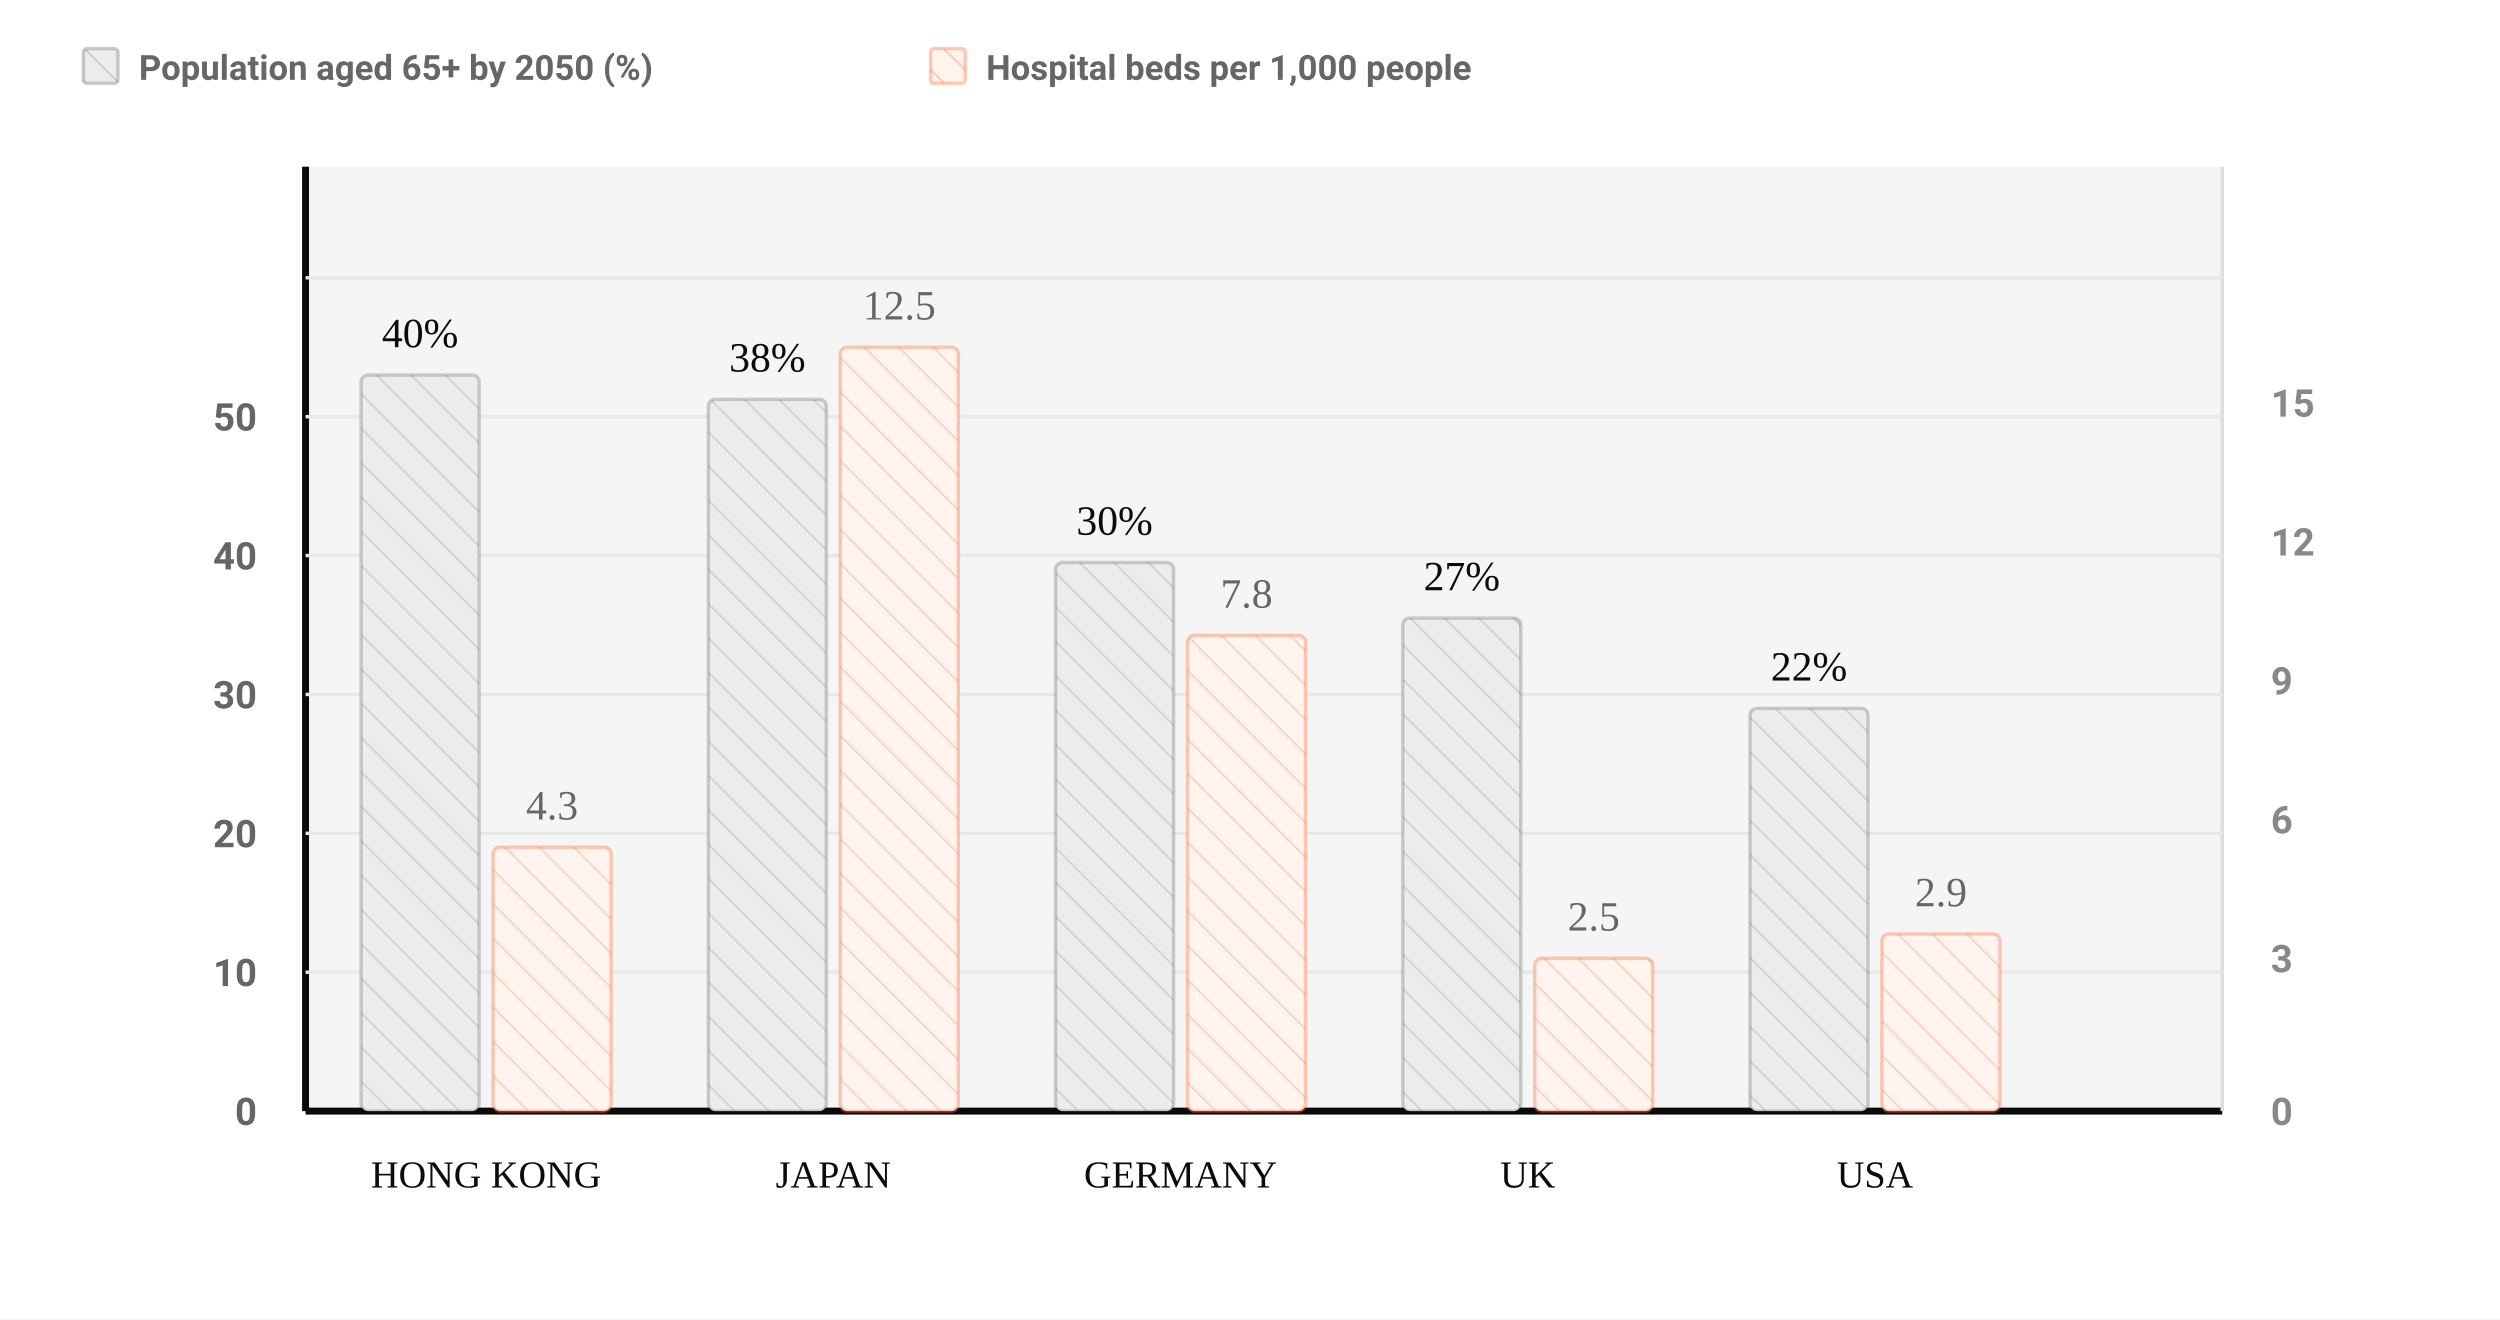
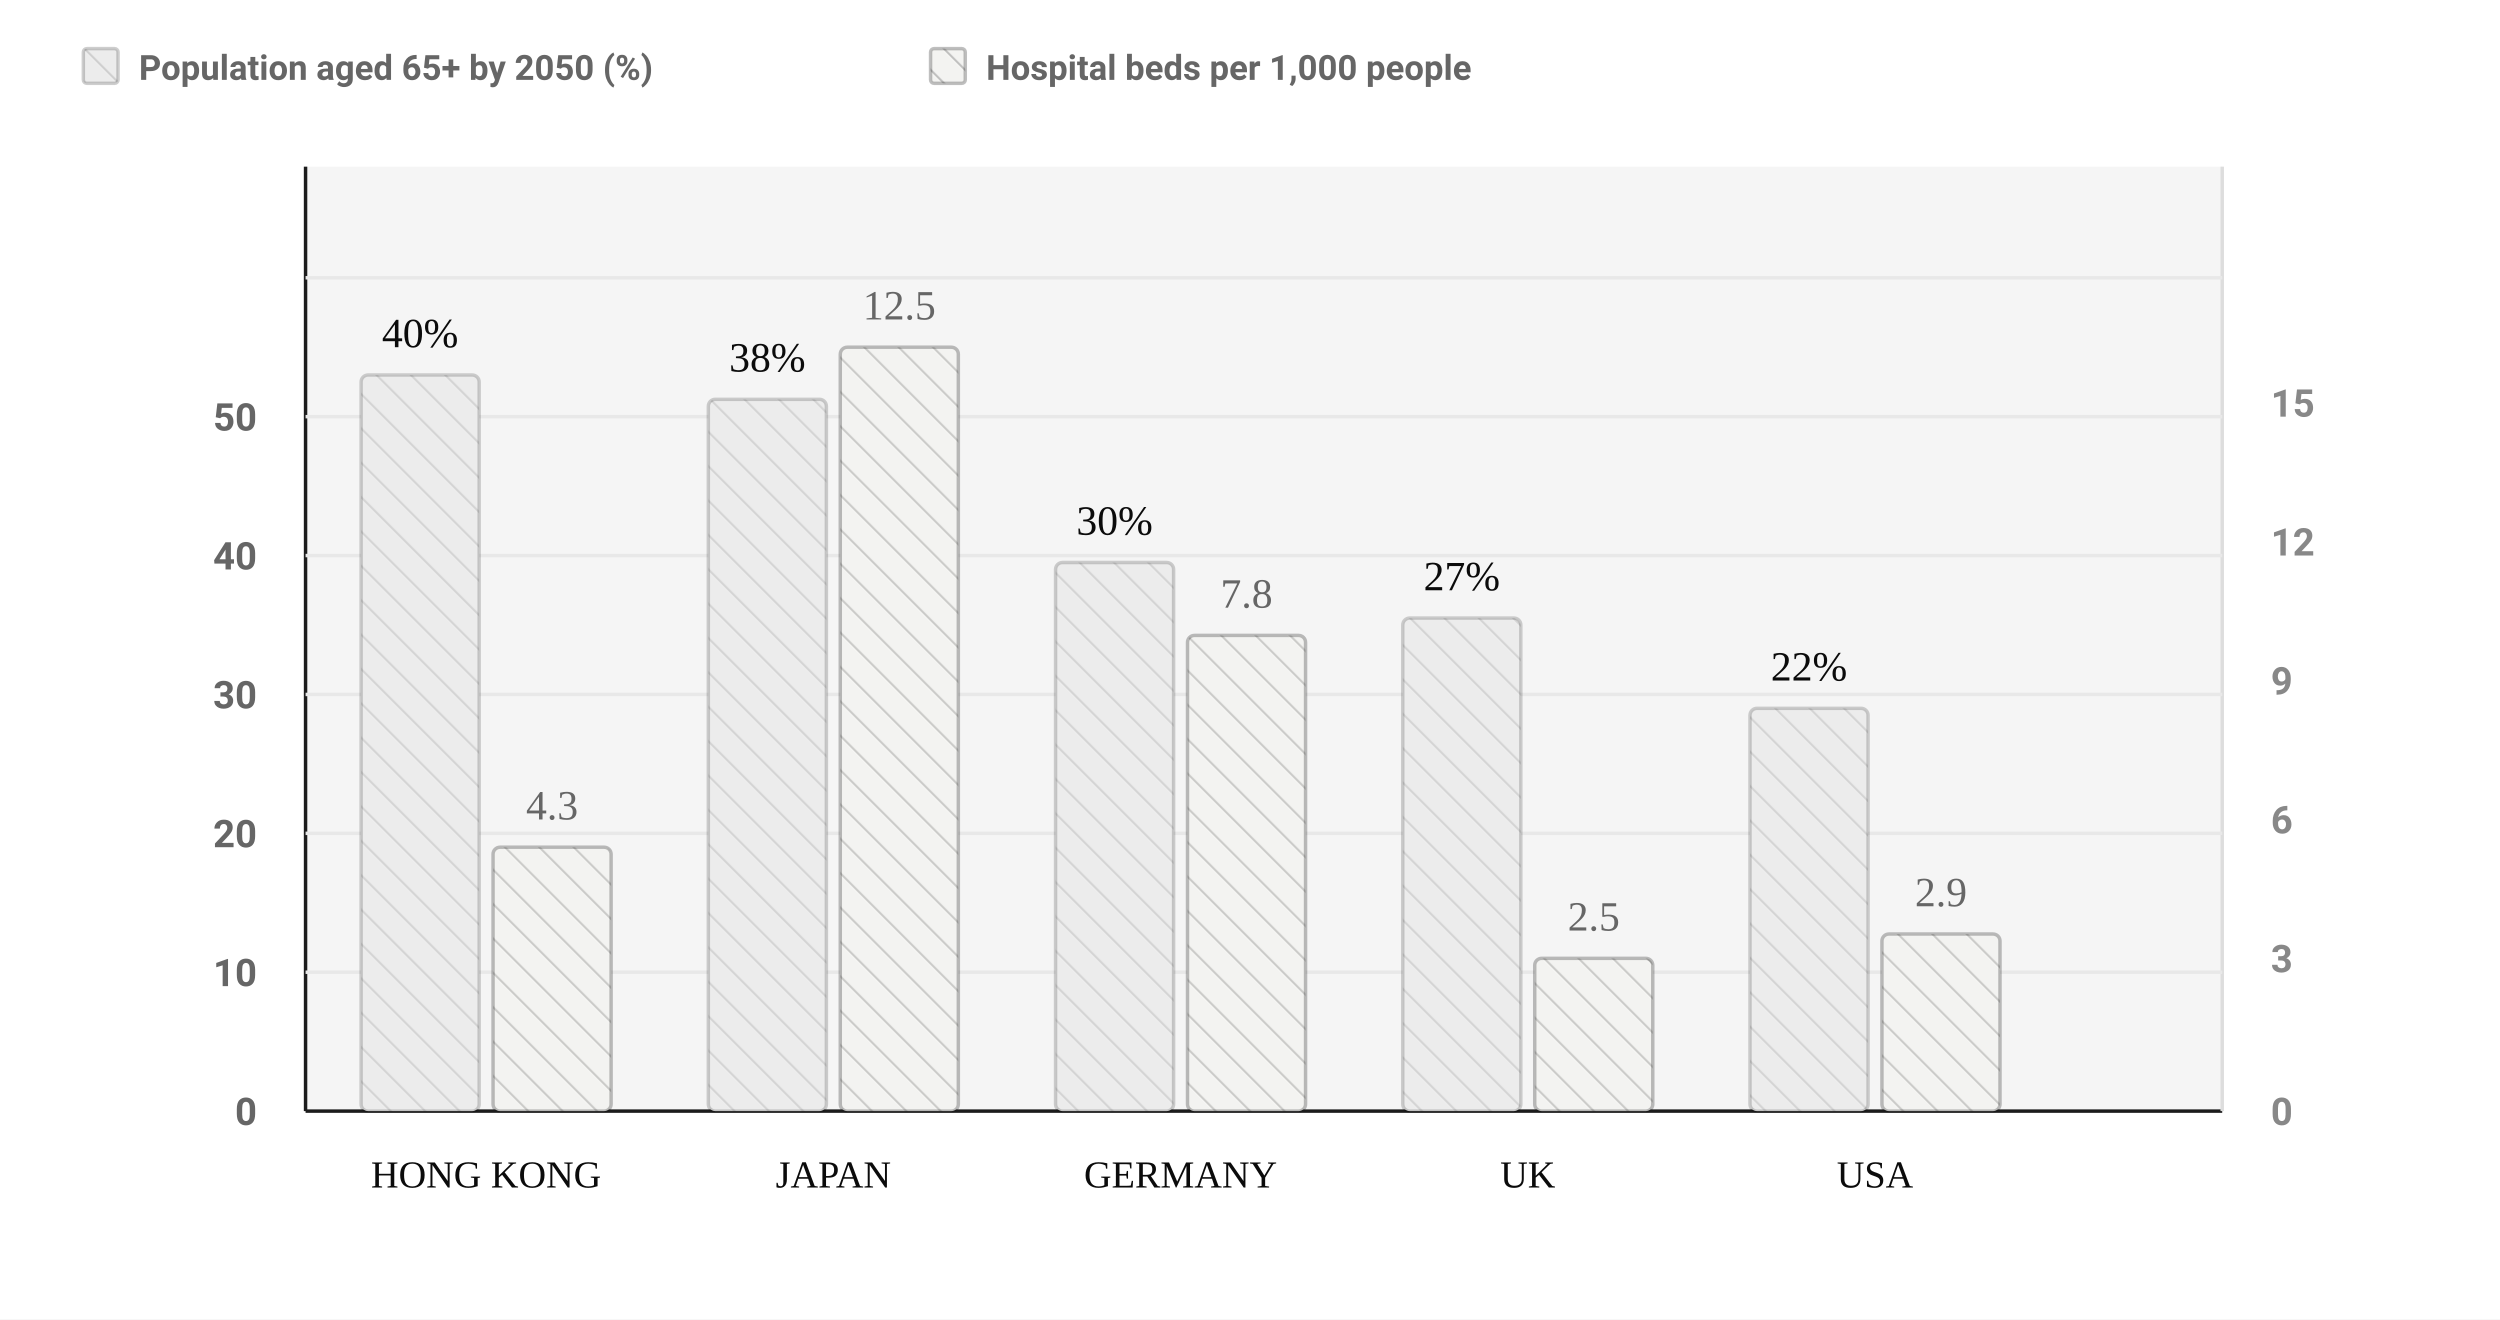
<svg xmlns="http://www.w3.org/2000/svg" viewBox="0 0 720 380" role="img" aria-labelledby="age-title age-desc">
  <defs>
    <pattern id="popStripe" width="7" height="7" patternUnits="userSpaceOnUse" patternTransform="rotate(-45)">
      <rect width="7" height="7" fill="#ececec" />
      <line x1="0" y1="0" x2="0" y2="7" stroke="#0b0b0b" stroke-width="1.25" opacity=".1" />
    </pattern>
    <pattern id="popStripeHi" width="7" height="7" patternUnits="userSpaceOnUse" patternTransform="rotate(-45)">
      <rect width="7" height="7" fill="#e0e0e0" />
      <line x1="0" y1="0" x2="0" y2="7" stroke="#0b0b0b" stroke-width="1.25" opacity=".18" />
    </pattern>
    <pattern id="bedStripe" width="7" height="7" patternUnits="userSpaceOnUse" patternTransform="rotate(-45)">
-       <rect width="7" height="7" fill="#fff4ee" />
-       <line x1="0" y1="0" x2="0" y2="7" stroke="#ff6b35" stroke-width="1.25" opacity=".22" />
+       <rect width="7" height="7" fill="#f3f3f1" />
+       <line x1="0" y1="0" x2="0" y2="7" stroke="#4a4a4a" stroke-width="1.25" opacity=".22" />
    </pattern>
    <pattern id="bedStripeHi" width="7" height="7" patternUnits="userSpaceOnUse" patternTransform="rotate(-45)">
-       <rect width="7" height="7" fill="#ffe8dc" />
-       <line x1="0" y1="0" x2="0" y2="7" stroke="#ff6b35" stroke-width="1.25" opacity=".38" />
+       <rect width="7" height="7" fill="#e6e6e4" />
+       <line x1="0" y1="0" x2="0" y2="7" stroke="#4a4a4a" stroke-width="1.25" opacity=".38" />
    </pattern>
    <pattern id="legPop" width="7" height="7" patternUnits="userSpaceOnUse" patternTransform="rotate(-45)">
      <rect width="7" height="7" fill="#ececec" />
      <line x1="0" y1="0" x2="0" y2="7" stroke="#0b0b0b" stroke-width="1.25" opacity=".12" />
    </pattern>
    <pattern id="legBed" width="7" height="7" patternUnits="userSpaceOnUse" patternTransform="rotate(-45)">
-       <rect width="7" height="7" fill="#fff4ee" />
-       <line x1="0" y1="0" x2="0" y2="7" stroke="#ff6b35" stroke-width="1.25" opacity=".28" />
+       <rect width="7" height="7" fill="#f3f3f1" />
+       <line x1="0" y1="0" x2="0" y2="7" stroke="#4a4a4a" stroke-width="1.25" opacity=".28" />
    </pattern>
  </defs>
  <style>
    @media (prefers-reduced-motion: reduce) {
      .bar-grow, .chart-bars, .axis-labels, .legend-in { animation: none !important; opacity: 1 !important; transform: none !important; }
      .eco-group, .eco-group .bar, .eco-group .eco-label, .eco-group .val, .gap-hk-jp { transition: none !important; }
    }
    .bar-grow { transform: scaleY(1); transform-box: fill-box; transform-origin: 50% 100%; }
    .run .bar-grow.bp1 { animation: barGrow .8s cubic-bezier(.2,.7,.2,1) backwards; animation-delay: .05s; }
    .run .bar-grow.bp2 { animation: barGrow .8s cubic-bezier(.2,.7,.2,1) backwards; animation-delay: .11s; }
    .run .bar-grow.bp3 { animation: barGrow .8s cubic-bezier(.2,.7,.2,1) backwards; animation-delay: .17s; }
    .run .bar-grow.bp4 { animation: barGrow .8s cubic-bezier(.2,.7,.2,1) backwards; animation-delay: .23s; }
    .run .bar-grow.bp5 { animation: barGrow .8s cubic-bezier(.2,.7,.2,1) backwards; animation-delay: .29s; }
    .run .bar-grow.bp6 { animation: barGrow .8s cubic-bezier(.2,.7,.2,1) backwards; animation-delay: .35s; }
    .run .bar-grow.bp7 { animation: barGrow .8s cubic-bezier(.2,.7,.2,1) backwards; animation-delay: .41s; }
    .run .bar-grow.bp8 { animation: barGrow .8s cubic-bezier(.2,.7,.2,1) backwards; animation-delay: .47s; }
    .run .bar-grow.bp9 { animation: barGrow .8s cubic-bezier(.2,.7,.2,1) backwards; animation-delay: .53s; }
    .run .bar-grow.bp10 { animation: barGrow .8s cubic-bezier(.2,.7,.2,1) backwards; animation-delay: .59s; }
    .run .chart-bars { animation: fadeUp .45s ease backwards; animation-delay: .5s; }
    .run .axis-labels { animation: fadeUp .4s ease backwards; }
    .run .legend-in { animation: legendIn .45s ease backwards; animation-delay: .65s; }
    @keyframes barGrow { from { transform: scaleY(0); } to { transform: scaleY(1); } }
    @keyframes fadeUp { from { opacity: 0; } to { opacity: 1; } }
    @keyframes legendIn { from { opacity: 0; transform: translateY(4px); } to { opacity: 1; transform: translateY(0); } }
    .bars-body { cursor: default; }
    .eco-group { transition: opacity .22s ease; }
    .eco-group .hit { fill: transparent; cursor: pointer; }
    .eco-group .bar { transition: fill .2s ease, stroke-width .2s ease, stroke .2s ease, filter .2s ease; }
    .eco-group .eco-label, .eco-group .val { text-anchor: middle; transition: fill .2s ease; }
    .eco-group .bar-pop-type { fill: url(#popStripe); stroke: rgba(11,11,11,.18); stroke-width: 1; }
-     .eco-group .bar-bed-type { fill: url(#bedStripe); stroke: rgba(255,107,53,.35); stroke-width: 1; }
+     .eco-group .bar-bed-type { fill: url(#bedStripe); stroke: rgba(28,28,28,.28); stroke-width: 1; }
    .eco-group:hover .bar-pop-type { fill: url(#popStripeHi); stroke: rgba(11,11,11,.35); stroke-width: 1.5; filter: drop-shadow(0 -3px 4px rgba(11,11,11,.12)); }
-     .eco-group:hover .bar-bed-type { fill: url(#bedStripeHi); stroke: rgba(255,107,53,.65); stroke-width: 1.5; filter: drop-shadow(0 -3px 6px rgba(255,107,53,.25)); }
-     .eco-group:hover .eco-label { fill: #ff6b35; font-weight: 900; }
+     .eco-group:hover .bar-bed-type { fill: url(#bedStripeHi); stroke: rgba(28,28,28,.45); stroke-width: 1.5; filter: drop-shadow(0 -3px 6px rgba(0,0,0,.12)); }
+     .eco-group:hover .eco-label { fill: #4a4a4a; font-weight: 500; }
    .eco-group:hover .val-pop { fill: #0b0b0b; }
-     .eco-group:hover .val-bed { fill: #ff6b35; }
+     .eco-group:hover .val-bed { fill: #4a4a4a; }
    .bars-body:hover .eco-group:not(:hover) { opacity: .42; }
    .bars-body:has(.eco-hk:hover) .eco-jp,
    .bars-body:has(.eco-jp:hover) .eco-hk { opacity: 1 !important; }
    .bars-body:has(.eco-hk:hover) .eco-group:not(.eco-hk):not(.eco-jp),
    .bars-body:has(.eco-jp:hover) .eco-group:not(.eco-hk):not(.eco-jp) { opacity: .42; }
    .bars-body:has(.eco-hk:hover) .eco-hk .bar-bed-type,
    .bars-body:has(.eco-hk:hover) .eco-jp .bar-bed-type,
    .bars-body:has(.eco-jp:hover) .eco-hk .bar-bed-type,
-     .bars-body:has(.eco-jp:hover) .eco-jp .bar-bed-type { fill: url(#bedStripeHi); stroke: rgba(255,107,53,.65); stroke-width: 1.5; filter: drop-shadow(0 -3px 6px rgba(255,107,53,.25)); }
+     .bars-body:has(.eco-jp:hover) .eco-jp .bar-bed-type { fill: url(#bedStripeHi); stroke: rgba(28,28,28,.45); stroke-width: 1.5; filter: drop-shadow(0 -3px 6px rgba(0,0,0,.12)); }
    .bars-body:has(.eco-hk:hover) .eco-hk .val-bed,
    .bars-body:has(.eco-hk:hover) .eco-jp .val-bed,
    .bars-body:has(.eco-jp:hover) .eco-hk .val-bed,
-     .bars-body:has(.eco-jp:hover) .eco-jp .val-bed { fill: #ff6b35; }
+     .bars-body:has(.eco-jp:hover) .eco-jp .val-bed { fill: #4a4a4a; }
    .bars-body:has(.eco-hk:hover) .eco-hk .eco-label,
    .bars-body:has(.eco-hk:hover) .eco-jp .eco-label,
    .bars-body:has(.eco-jp:hover) .eco-hk .eco-label,
-     .bars-body:has(.eco-jp:hover) .eco-jp .eco-label { fill: #ff6b35; font-weight: 900; }
+     .bars-body:has(.eco-jp:hover) .eco-jp .eco-label { fill: #4a4a4a; font-weight: 500; }
    .gap-hk-jp { opacity: 0; pointer-events: none; transition: opacity .22s ease; }
    .bars-body:has(.eco-hk:hover) .gap-hk-jp,
    .bars-body:has(.eco-jp:hover) .gap-hk-jp { opacity: 1; }
  </style>
  <rect width="720" height="380" fill="#ffffff" />
  <rect x="88" y="48" width="552" height="272" fill="#f5f5f5" />
  <g class="axis-labels" font-family="Segoe UI,Roboto,Arial,sans-serif" font-size="11" font-weight="700" pointer-events="none">
-     <line x1="88" y1="320" x2="640" y2="320" stroke="#0b0b0b" stroke-width="2" />
-     <line x1="88" y1="48" x2="88" y2="320" stroke="#0b0b0b" stroke-width="2" />
+     <line x1="88" y1="320" x2="640" y2="320" stroke="#1c1c1c" stroke-width="1" />
+     <line x1="88" y1="48" x2="88" y2="320" stroke="#1c1c1c" stroke-width="1" />
    <line x1="640" y1="48" x2="640" y2="320" stroke="#ddd" stroke-width="1" />
    <line x1="88" y1="280" x2="640" y2="280" stroke="#e8e8e8" stroke-width="1" />
    <line x1="88" y1="240" x2="640" y2="240" stroke="#e8e8e8" stroke-width="1" />
    <line x1="88" y1="200" x2="640" y2="200" stroke="#e8e8e8" stroke-width="1" />
    <line x1="88" y1="160" x2="640" y2="160" stroke="#e8e8e8" stroke-width="1" />
    <line x1="88" y1="120" x2="640" y2="120" stroke="#e8e8e8" stroke-width="1" />
    <line x1="88" y1="80" x2="640" y2="80" stroke="#e8e8e8" stroke-width="1" />
    <text x="74" y="324" text-anchor="end" fill="#666">0</text>
    <text x="74" y="284" text-anchor="end" fill="#666">10</text>
    <text x="74" y="244" text-anchor="end" fill="#666">20</text>
    <text x="74" y="204" text-anchor="end" fill="#666">30</text>
    <text x="74" y="164" text-anchor="end" fill="#666">40</text>
    <text x="74" y="124" text-anchor="end" fill="#666">50</text>
    <text x="654" y="324" text-anchor="start" fill="#888">0</text>
    <text x="654" y="280" text-anchor="start" fill="#888">3</text>
    <text x="654" y="240" text-anchor="start" fill="#888">6</text>
    <text x="654" y="200" text-anchor="start" fill="#888">9</text>
    <text x="654" y="160" text-anchor="start" fill="#888">12</text>
    <text x="654" y="120" text-anchor="start" fill="#888">15</text>
  </g>
  <g class="chart-bars bars-body">
    <g class="eco-group eco-hk">
      <rect class="bar-pop-type bar-grow bp1" x="104" y="108" width="34" height="212" rx="2" pointer-events="none" />
      <text class="val-pop val" x="121" y="100" fill="#0b0b0b" pointer-events="none">40%</text>
      <rect class="bar-bed-type bar-grow bp2" x="142" y="244" width="34" height="76" rx="2" pointer-events="none" />
      <text class="val-bed val" x="159" y="236" fill="#666" pointer-events="none">4.3</text>
      <text class="eco-label" x="140" y="342" font-size="11" fill="#0b0b0b" pointer-events="none">HONG KONG</text>
      <rect class="hit" x="98" y="48" width="88" height="300" />
    </g>
    <g class="eco-group eco-jp">
      <rect class="bar-pop-type bar-grow bp3" x="204" y="115" width="34" height="205" rx="2" pointer-events="none" />
      <text class="val-pop val" x="221" y="107" fill="#0b0b0b" pointer-events="none">38%</text>
      <rect class="bar-bed-type bar-grow bp4" x="242" y="100" width="34" height="220" rx="2" pointer-events="none" />
      <text class="val-bed val" x="259" y="92" fill="#666" pointer-events="none">12.5</text>
      <text class="eco-label" x="240" y="342" font-size="11" fill="#0b0b0b" pointer-events="none">JAPAN</text>
      <rect class="hit" x="198" y="48" width="88" height="300" />
    </g>
    <g class="eco-group">
      <rect class="bar-pop-type bar-grow bp5" x="304" y="162" width="34" height="158" rx="2" pointer-events="none" />
      <text class="val-pop val" x="321" y="154" fill="#0b0b0b" pointer-events="none">30%</text>
      <rect class="bar-bed-type bar-grow bp6" x="342" y="183" width="34" height="137" rx="2" pointer-events="none" />
      <text class="val-bed val" x="359" y="175" fill="#666" pointer-events="none">7.8</text>
      <text class="eco-label" x="340" y="342" font-size="11" fill="#0b0b0b" pointer-events="none">GERMANY</text>
      <rect class="hit" x="298" y="48" width="88" height="300" />
    </g>
    <g class="eco-group">
      <rect class="bar-pop-type bar-grow bp7" x="404" y="178" width="34" height="142" rx="2" pointer-events="none" />
      <text class="val-pop val" x="421" y="170" fill="#0b0b0b" pointer-events="none">27%</text>
      <rect class="bar-bed-type bar-grow bp8" x="442" y="276" width="34" height="44" rx="2" pointer-events="none" />
      <text class="val-bed val" x="459" y="268" fill="#666" pointer-events="none">2.5</text>
      <text class="eco-label" x="440" y="342" font-size="11" fill="#0b0b0b" pointer-events="none">UK</text>
      <rect class="hit" x="398" y="48" width="88" height="300" />
    </g>
    <g class="eco-group">
      <rect class="bar-pop-type bar-grow bp9" x="504" y="204" width="34" height="116" rx="2" pointer-events="none" />
      <text class="val-pop val" x="521" y="196" fill="#0b0b0b" pointer-events="none">22%</text>
      <rect class="bar-bed-type bar-grow bp10" x="542" y="269" width="34" height="51" rx="2" pointer-events="none" />
      <text class="val-bed val" x="559" y="261" fill="#666" pointer-events="none">2.9</text>
      <text class="eco-label" x="540" y="342" font-size="11" fill="#0b0b0b" pointer-events="none">USA</text>
      <rect class="hit" x="498" y="48" width="88" height="300" />
    </g>
    <g class="gap-hk-jp" font-family="Segoe UI,Roboto,Arial,sans-serif" font-weight="700">
-       <rect x="176" y="100" width="66" height="144" fill="rgba(255,107,53,.07)" rx="2" />
-       <line x1="178" y1="244" x2="204" y2="244" stroke="#ff6b35" stroke-width="2" stroke-linecap="round" />
-       <line x1="238" y1="100" x2="264" y2="100" stroke="#ff6b35" stroke-width="2" stroke-linecap="round" />
-       <line x1="212" y1="244" x2="212" y2="100" stroke="#ff6b35" stroke-width="2" />
-       <polygon points="212,244 207,239 217,239" fill="#ff6b35" />
-       <polygon points="212,100 207,105 217,105" fill="#ff6b35" />
-       <circle cx="159" cy="244" r="3.5" fill="#ff6b35" stroke="#fff" stroke-width="1.5" />
-       <circle cx="259" cy="100" r="3.5" fill="#ff6b35" stroke="#fff" stroke-width="1.5" />
-       <rect x="178" y="158" width="104" height="40" rx="4" fill="#0b0b0b" />
-       <text x="230" y="174" text-anchor="middle" fill="#ffd23f" font-size="13">8.2</text>
-       <text x="230" y="190" text-anchor="middle" fill="#fff" font-size="8.5">beds / 1,000 gap</text>
-       <text x="230" y="200" text-anchor="middle" fill="#aaa" font-size="7.5">Japan 12.5 - HK 4.3</text>
+       <rect x="176" y="100" width="66" height="144" fill="rgba(28,28,28,.05)" rx="2" />
+       <line x1="178" y1="244" x2="204" y2="244" stroke="#4a4a4a" stroke-width="2" stroke-linecap="round" />
+       <line x1="238" y1="100" x2="264" y2="100" stroke="#4a4a4a" stroke-width="2" stroke-linecap="round" />
+       <line x1="212" y1="244" x2="212" y2="100" stroke="#4a4a4a" stroke-width="2" />
+       <polygon points="212,244 207,239 217,239" fill="#4a4a4a" />
+       <polygon points="212,100 207,105 217,105" fill="#4a4a4a" />
+       <circle cx="159" cy="244" r="3.5" fill="#4a4a4a" stroke="#fff" stroke-width="1.5" />
+       <circle cx="259" cy="100" r="3.5" fill="#4a4a4a" stroke="#fff" stroke-width="1.5" />
+       <rect x="178" y="158" width="104" height="40" fill="#f7f7f5" stroke="#d8d8d6" stroke-width="1" />
+       <text x="230" y="174" text-anchor="middle" fill="#3a3a3a" font-size="13">8.2</text>
+       <text x="230" y="190" text-anchor="middle" fill="#1c1c1c" font-size="8.5">beds / 1,000 gap</text>
+       <text x="230" y="200" text-anchor="middle" fill="#6a6a6a" font-size="7.5">Japan 12.5 - HK 4.3</text>
    </g>
  </g>
  <g class="legend-in" font-family="Segoe UI,Roboto,Arial,sans-serif" font-size="10" font-weight="700" fill="#666" pointer-events="none">
    <rect x="24" y="14" width="10" height="10" fill="url(#legPop)" stroke="rgba(11,11,11,.2)" stroke-width="1" rx="1" />
    <text x="40" y="23">Population aged 65+ by 2050 (%)</text>
-     <rect x="268" y="14" width="10" height="10" fill="url(#legBed)" stroke="rgba(255,107,53,.35)" stroke-width="1" rx="1" />
+     <rect x="268" y="14" width="10" height="10" fill="url(#legBed)" stroke="rgba(28,28,28,.28)" stroke-width="1" rx="1" />
    <text x="284" y="23">Hospital beds per 1,000 people</text>
  </g>
</svg>
